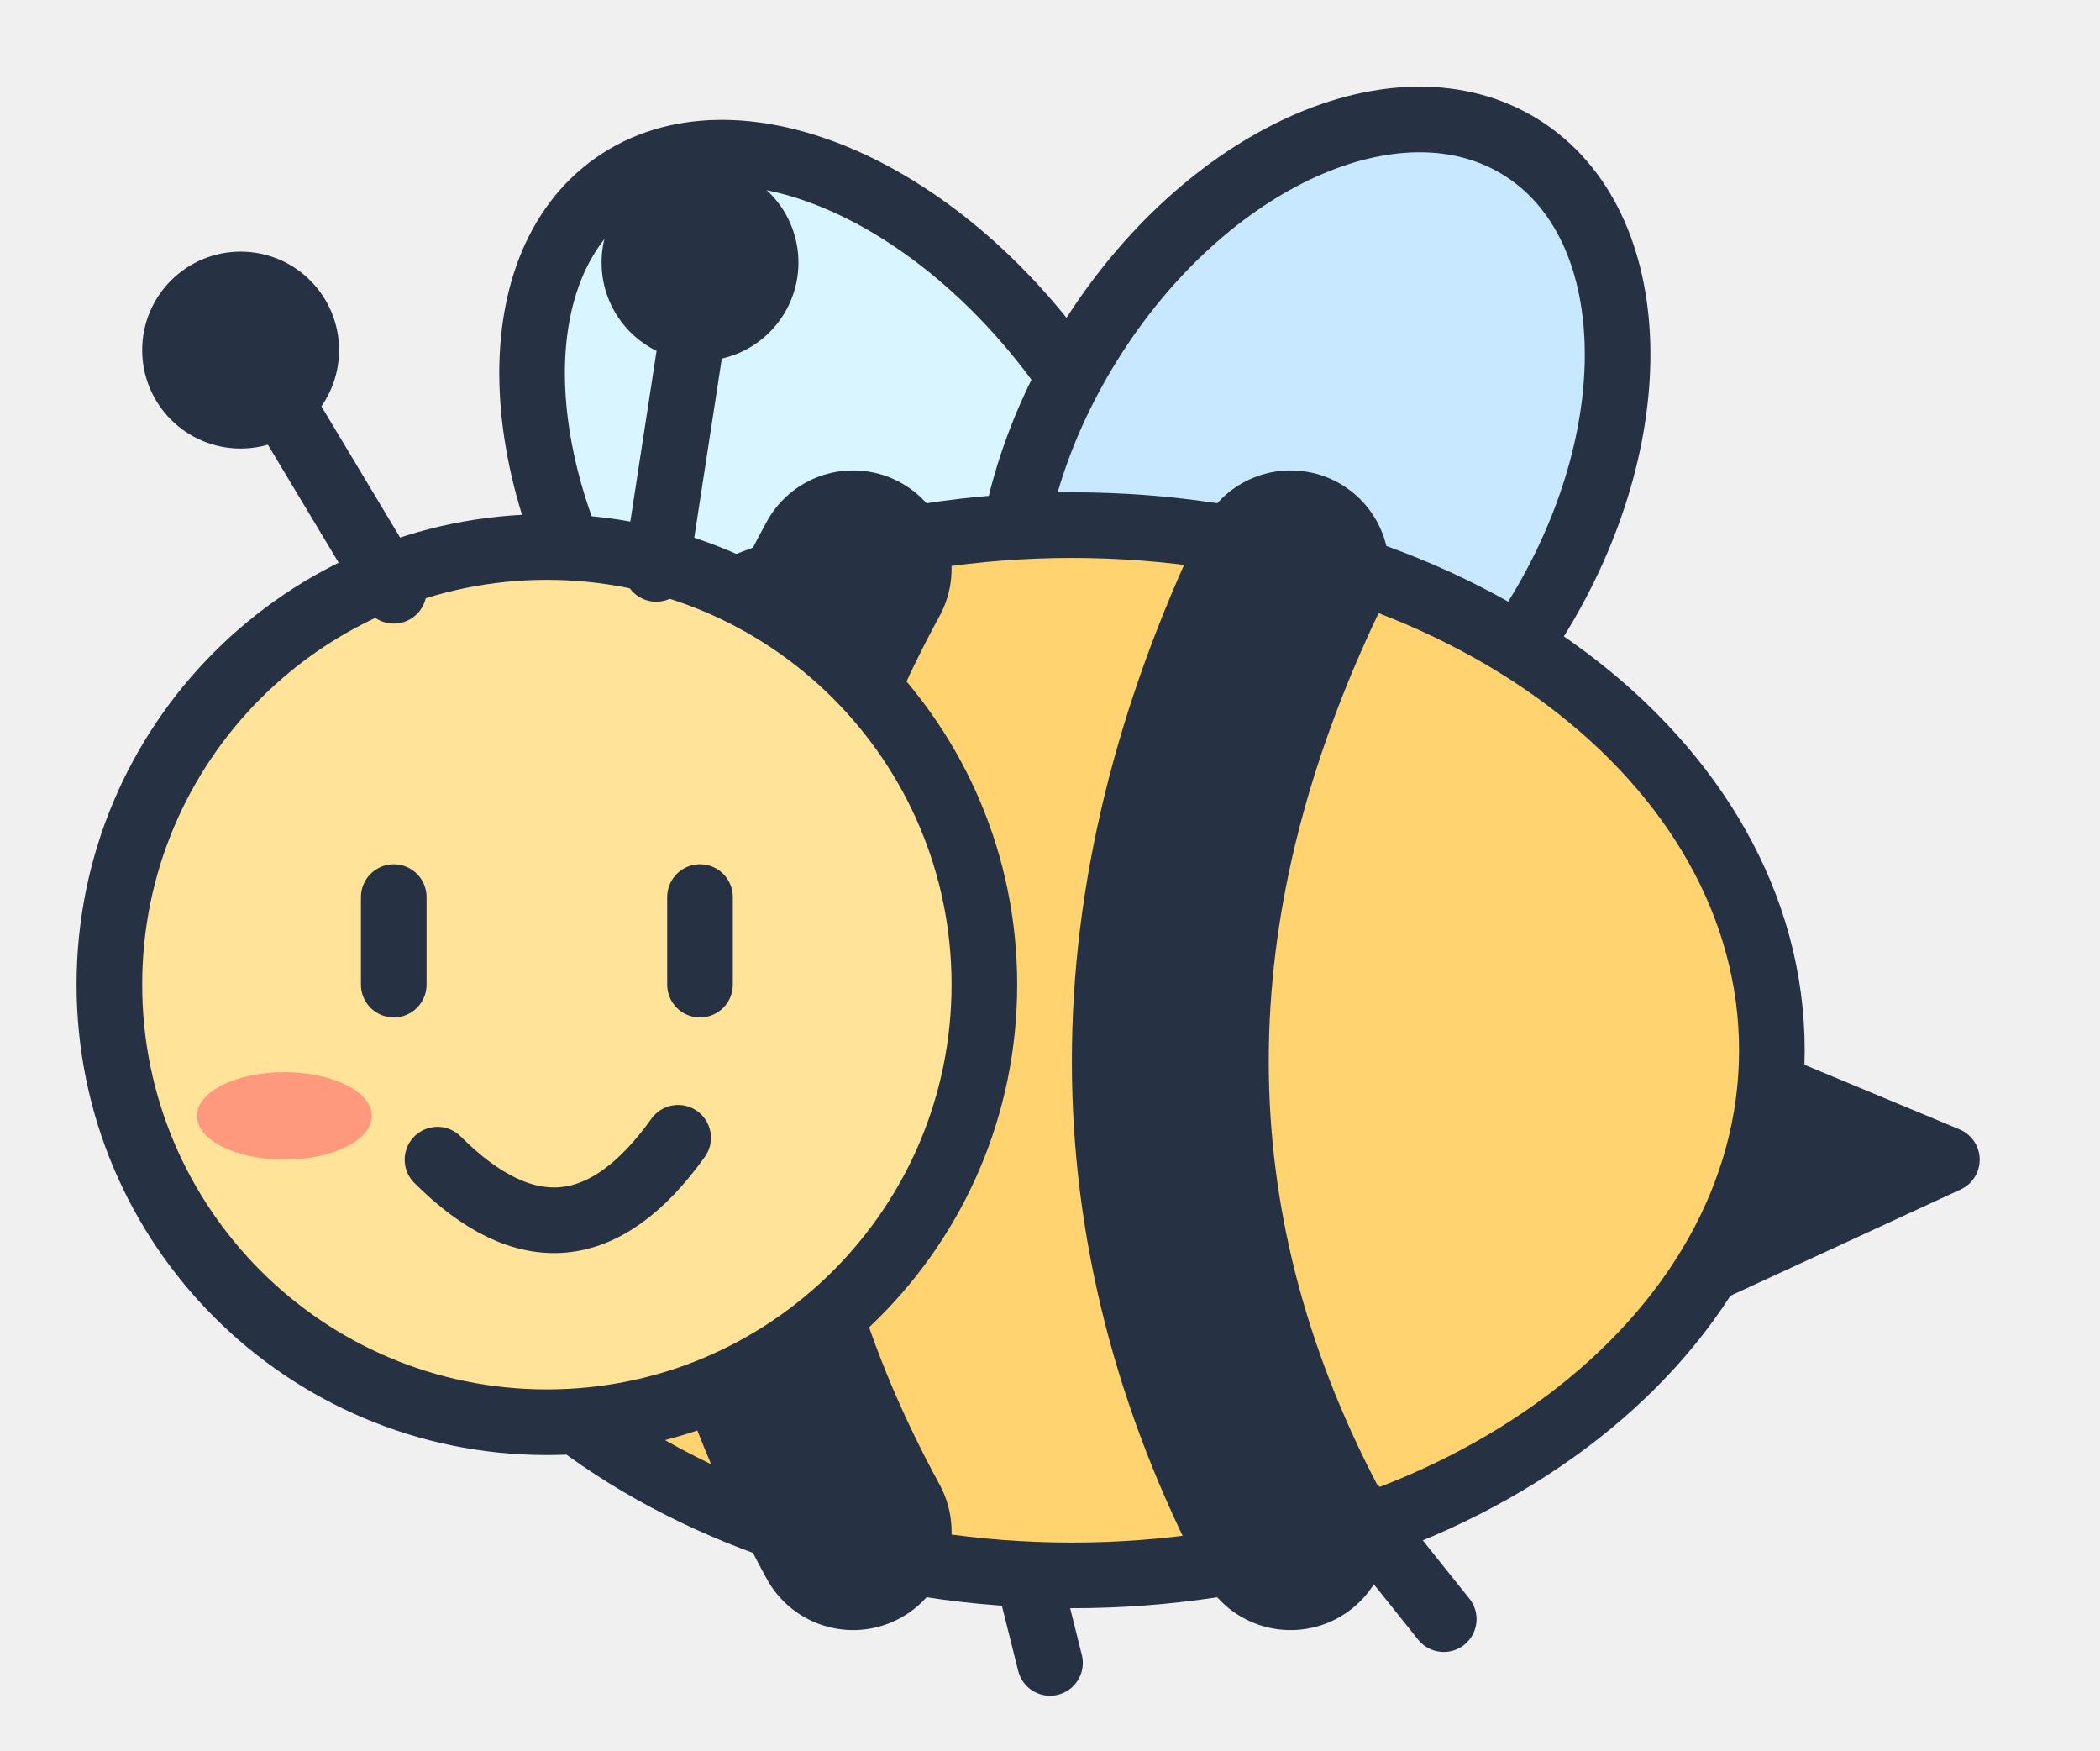
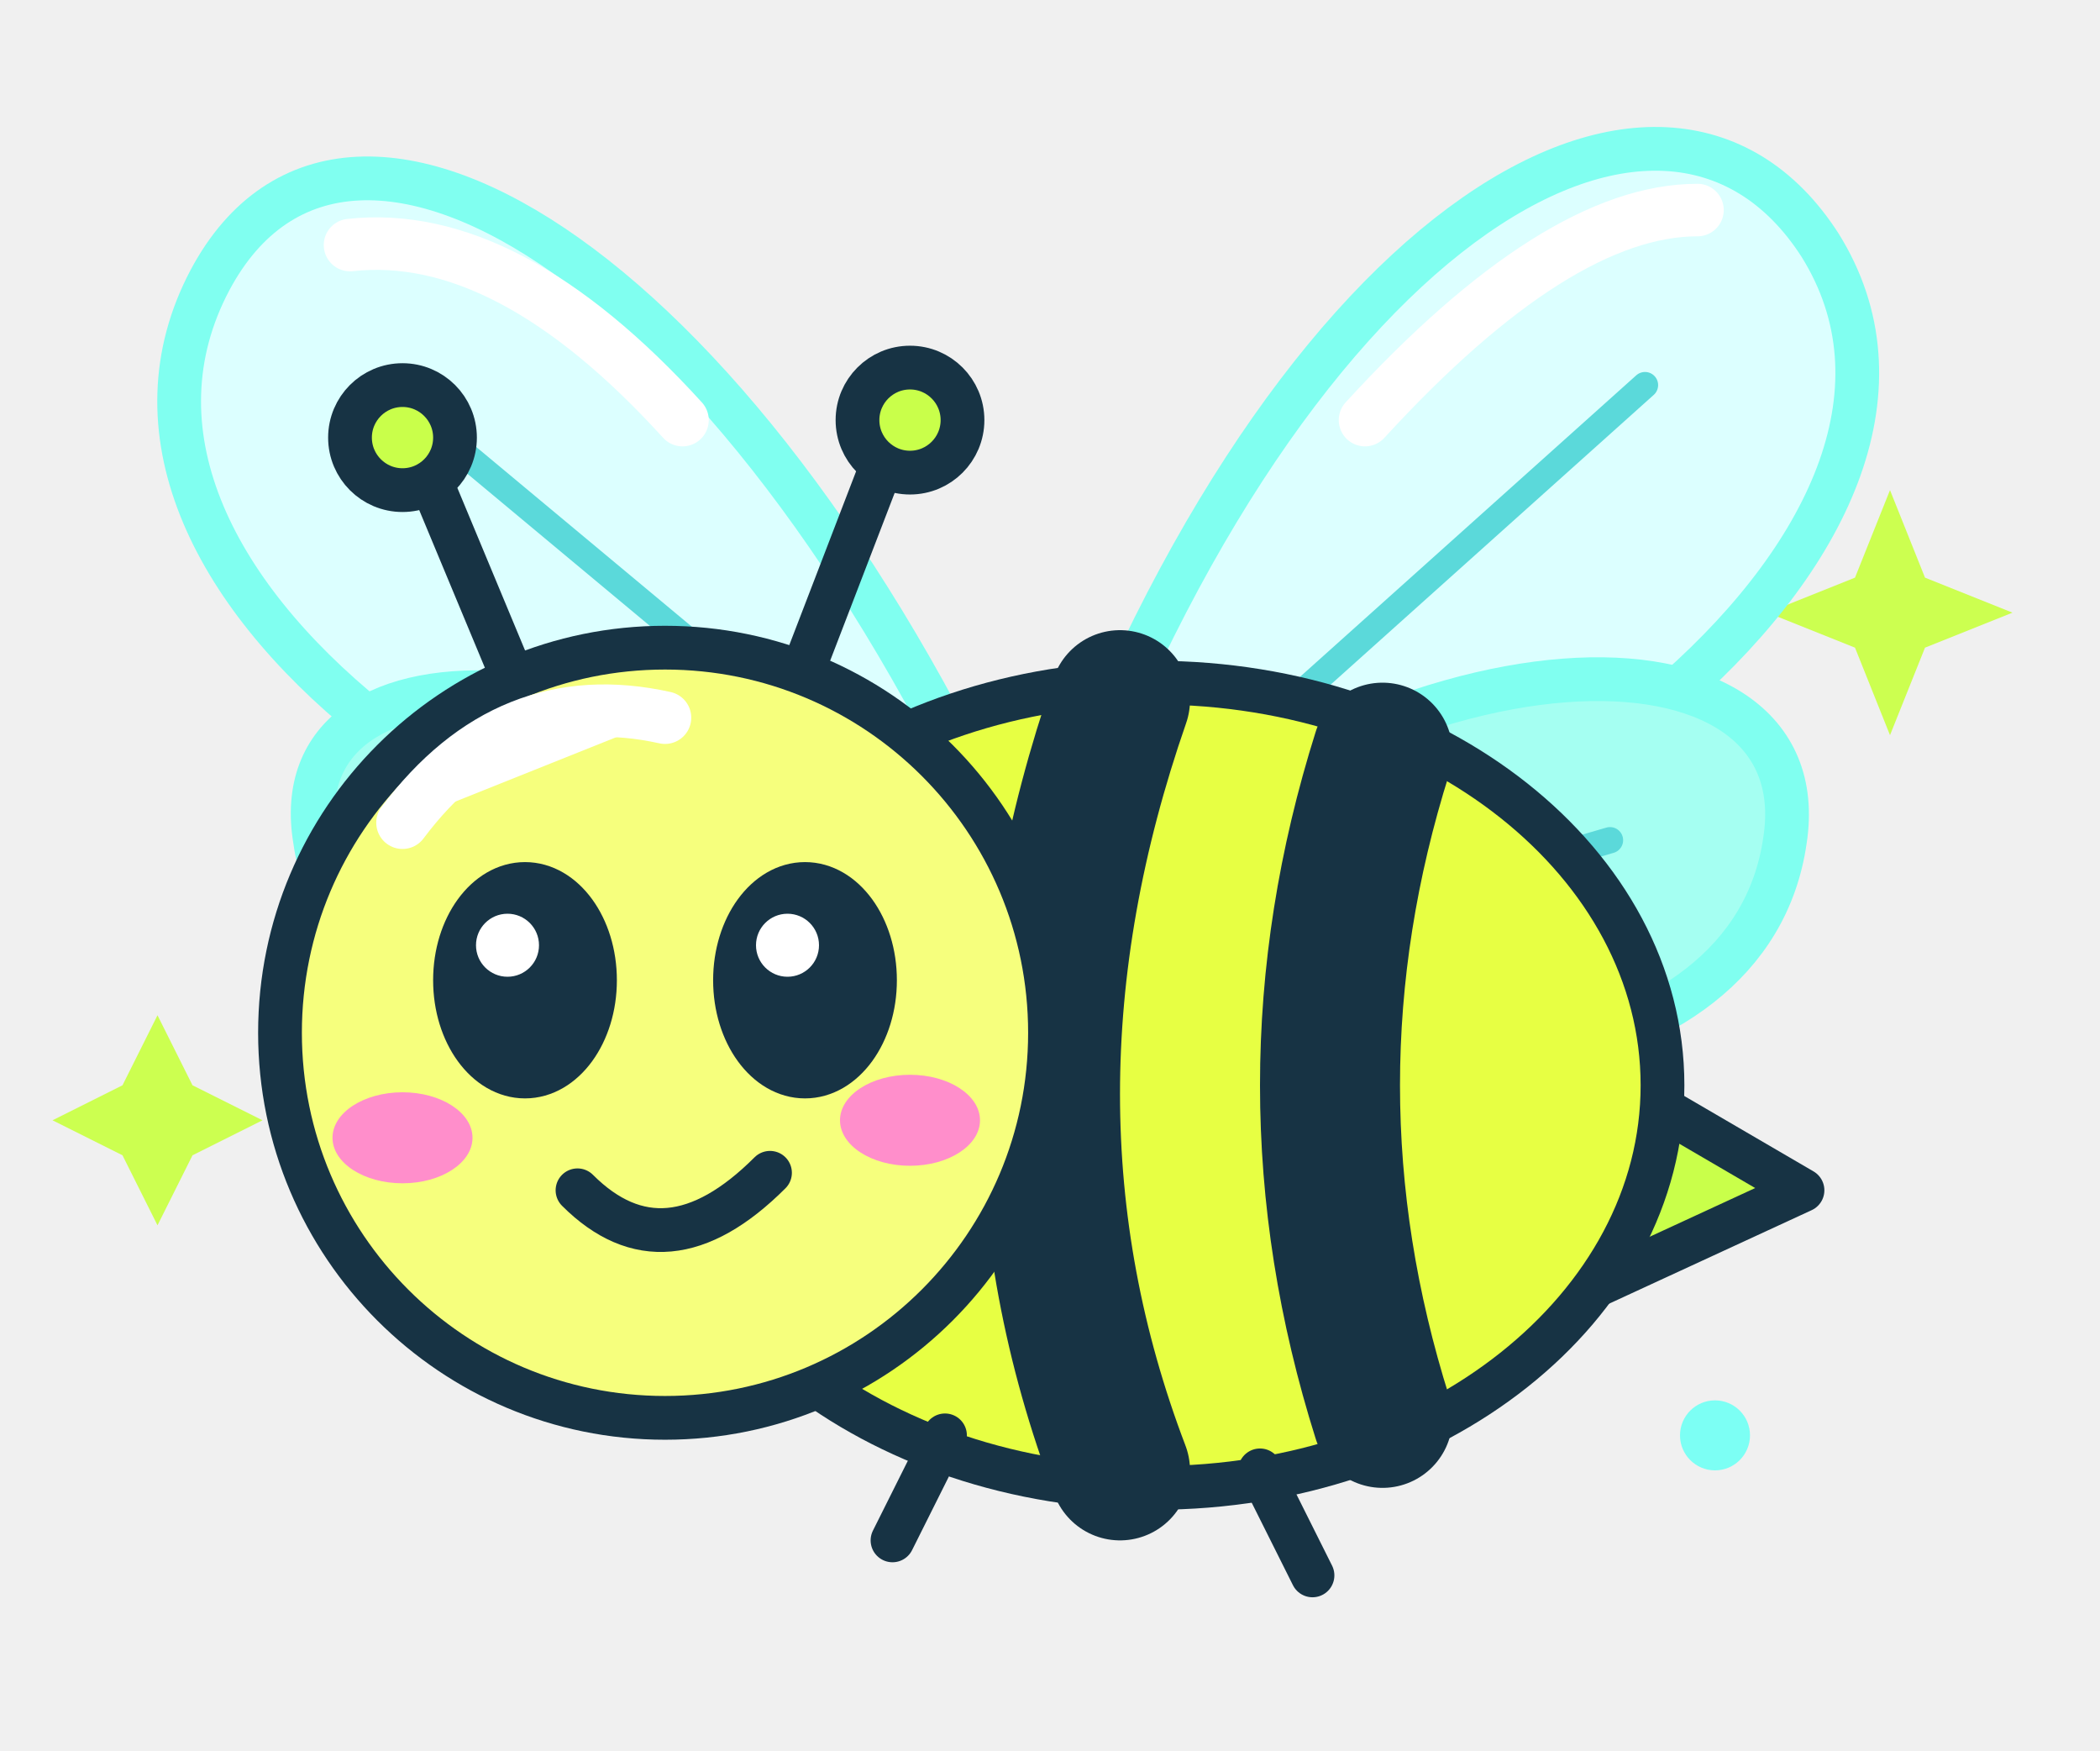
- <svg xmlns="http://www.w3.org/2000/svg" viewBox="0 0 96 80">
-   <g stroke="#263143" stroke-width="3" stroke-linecap="round" stroke-linejoin="round">
-     <ellipse cx="39" cy="24" rx="12" ry="19" transform="rotate(-35 39 24)" fill="#d9f5ff" />
-     <ellipse cx="60" cy="22" rx="12" ry="18" transform="rotate(32 60 22)" fill="#c8e8ff" />
-     <path d="m77 48 12 5-13 6" fill="#263143" />
-     <ellipse cx="49" cy="48" rx="32" ry="24" fill="#ffd470" />
-     <path d="M39 26q-12 22 0 44M59 26q-11 23 0 44" fill="none" stroke-width="9" />
-     <ellipse cx="25" cy="45" rx="20" ry="20" fill="#ffe398" />
-     <path d="m18 27-6-10m18 9 2-13" fill="none" />
-     <circle cx="11" cy="16" r="3" fill="#263143" />
-     <circle cx="32" cy="12" r="3" fill="#263143" />
-     <path d="M18 41v4m14-4v4m-12 8q6 6 11-1" fill="none" />
-     <path d="m47 72 1 4m14-7 4 5" fill="none" />
+ <svg xmlns="http://www.w3.org/2000/svg" viewBox="0 0 120 100" fill="none" stroke-linecap="round" stroke-linejoin="round">
+   <g fill="#ccff50">
+     <path d="m108 28 2 5 5 2-5 2-2 5-2-5-5-2 5-2Z" />
+     <path d="m9 58 2 4 4 2-4 2-2 4-2-4-4-2 4-2Z" />
+     <circle cx="98" cy="82" r="2" fill="#7cfff4" />
  </g>
-   <ellipse cx="13" cy="51" rx="4" ry="2" fill="#ff997e" />
+   <g class="bee-wing bee-wing-left" stroke="#80fff0" stroke-width="2.5">
+     <path d="M58 50C43 16 20 1 12 16 3 33 30 53 58 55Z" fill="#dcffff" />
+     <path d="M57 53C37 36 16 36 18 48 20 62 41 65 57 57Z" fill="#a5fff2" />
+     <path d="M23 23 53 48M28 49l22 6" stroke="#5bd9da" stroke-width="1.5" />
+     <path d="M20 14q9-1 19 10" stroke="white" stroke-width="3" />
+   </g>
+   <g class="bee-wing bee-wing-right" stroke="#80fff0" stroke-width="2.5">
+     <path d="M60 50C73 13 95 0 104 14 114 30 87 52 60 55Z" fill="#dcffff" />
+     <path d="M61 53C80 35 104 35 102 48 100 62 78 64 61 57Z" fill="#a5fff2" />
+     <path d="m94 22-29 26m27 0-24 7" stroke="#5bd9da" stroke-width="1.5" />
+     <path d="M97 12q-8 0-19 12" stroke="white" stroke-width="3" />
+   </g>
+   <g stroke="#173344" stroke-width="2.5">
+     <path d="m91 61 12 7-13 6" fill="#c9ff4a" />
+     <ellipse cx="66" cy="62" rx="29" ry="23" fill="#e7ff43" />
+     <path d="M64 40q-8 23 0 44m15-41q-6 19 0 38" stroke-width="8" />
+     <path d="m54 82-3 6m21-4 3 6" />
+     <ellipse cx="38" cy="59" rx="22" ry="22" fill="#f6ff7d" />
+     <path d="m29 38-5-12m22 12 5-13" />
+     <circle cx="23" cy="25" r="3" fill="#c9ff4a" />
+     <circle cx="52" cy="24" r="3" fill="#c9ff4a" />
+     <ellipse cx="30" cy="56" rx="4" ry="5.5" fill="#173344" />
+     <ellipse cx="46" cy="56" rx="4" ry="5.5" fill="#173344" />
+     <path d="M33 68q5 5 11-1" />
+   </g>
+   <g fill="white">
+     <circle cx="29" cy="54" r="1.8" />
+     <circle cx="45" cy="54" r="1.8" />
+     <path d="M23 47q6-8 15-6" stroke="white" stroke-width="3" />
+   </g>
+   <g fill="#ff8ecb">
+     <ellipse cx="23" cy="65" rx="4" ry="2.6" />
+     <ellipse cx="52" cy="64" rx="4" ry="2.6" />
+   </g>
</svg>
